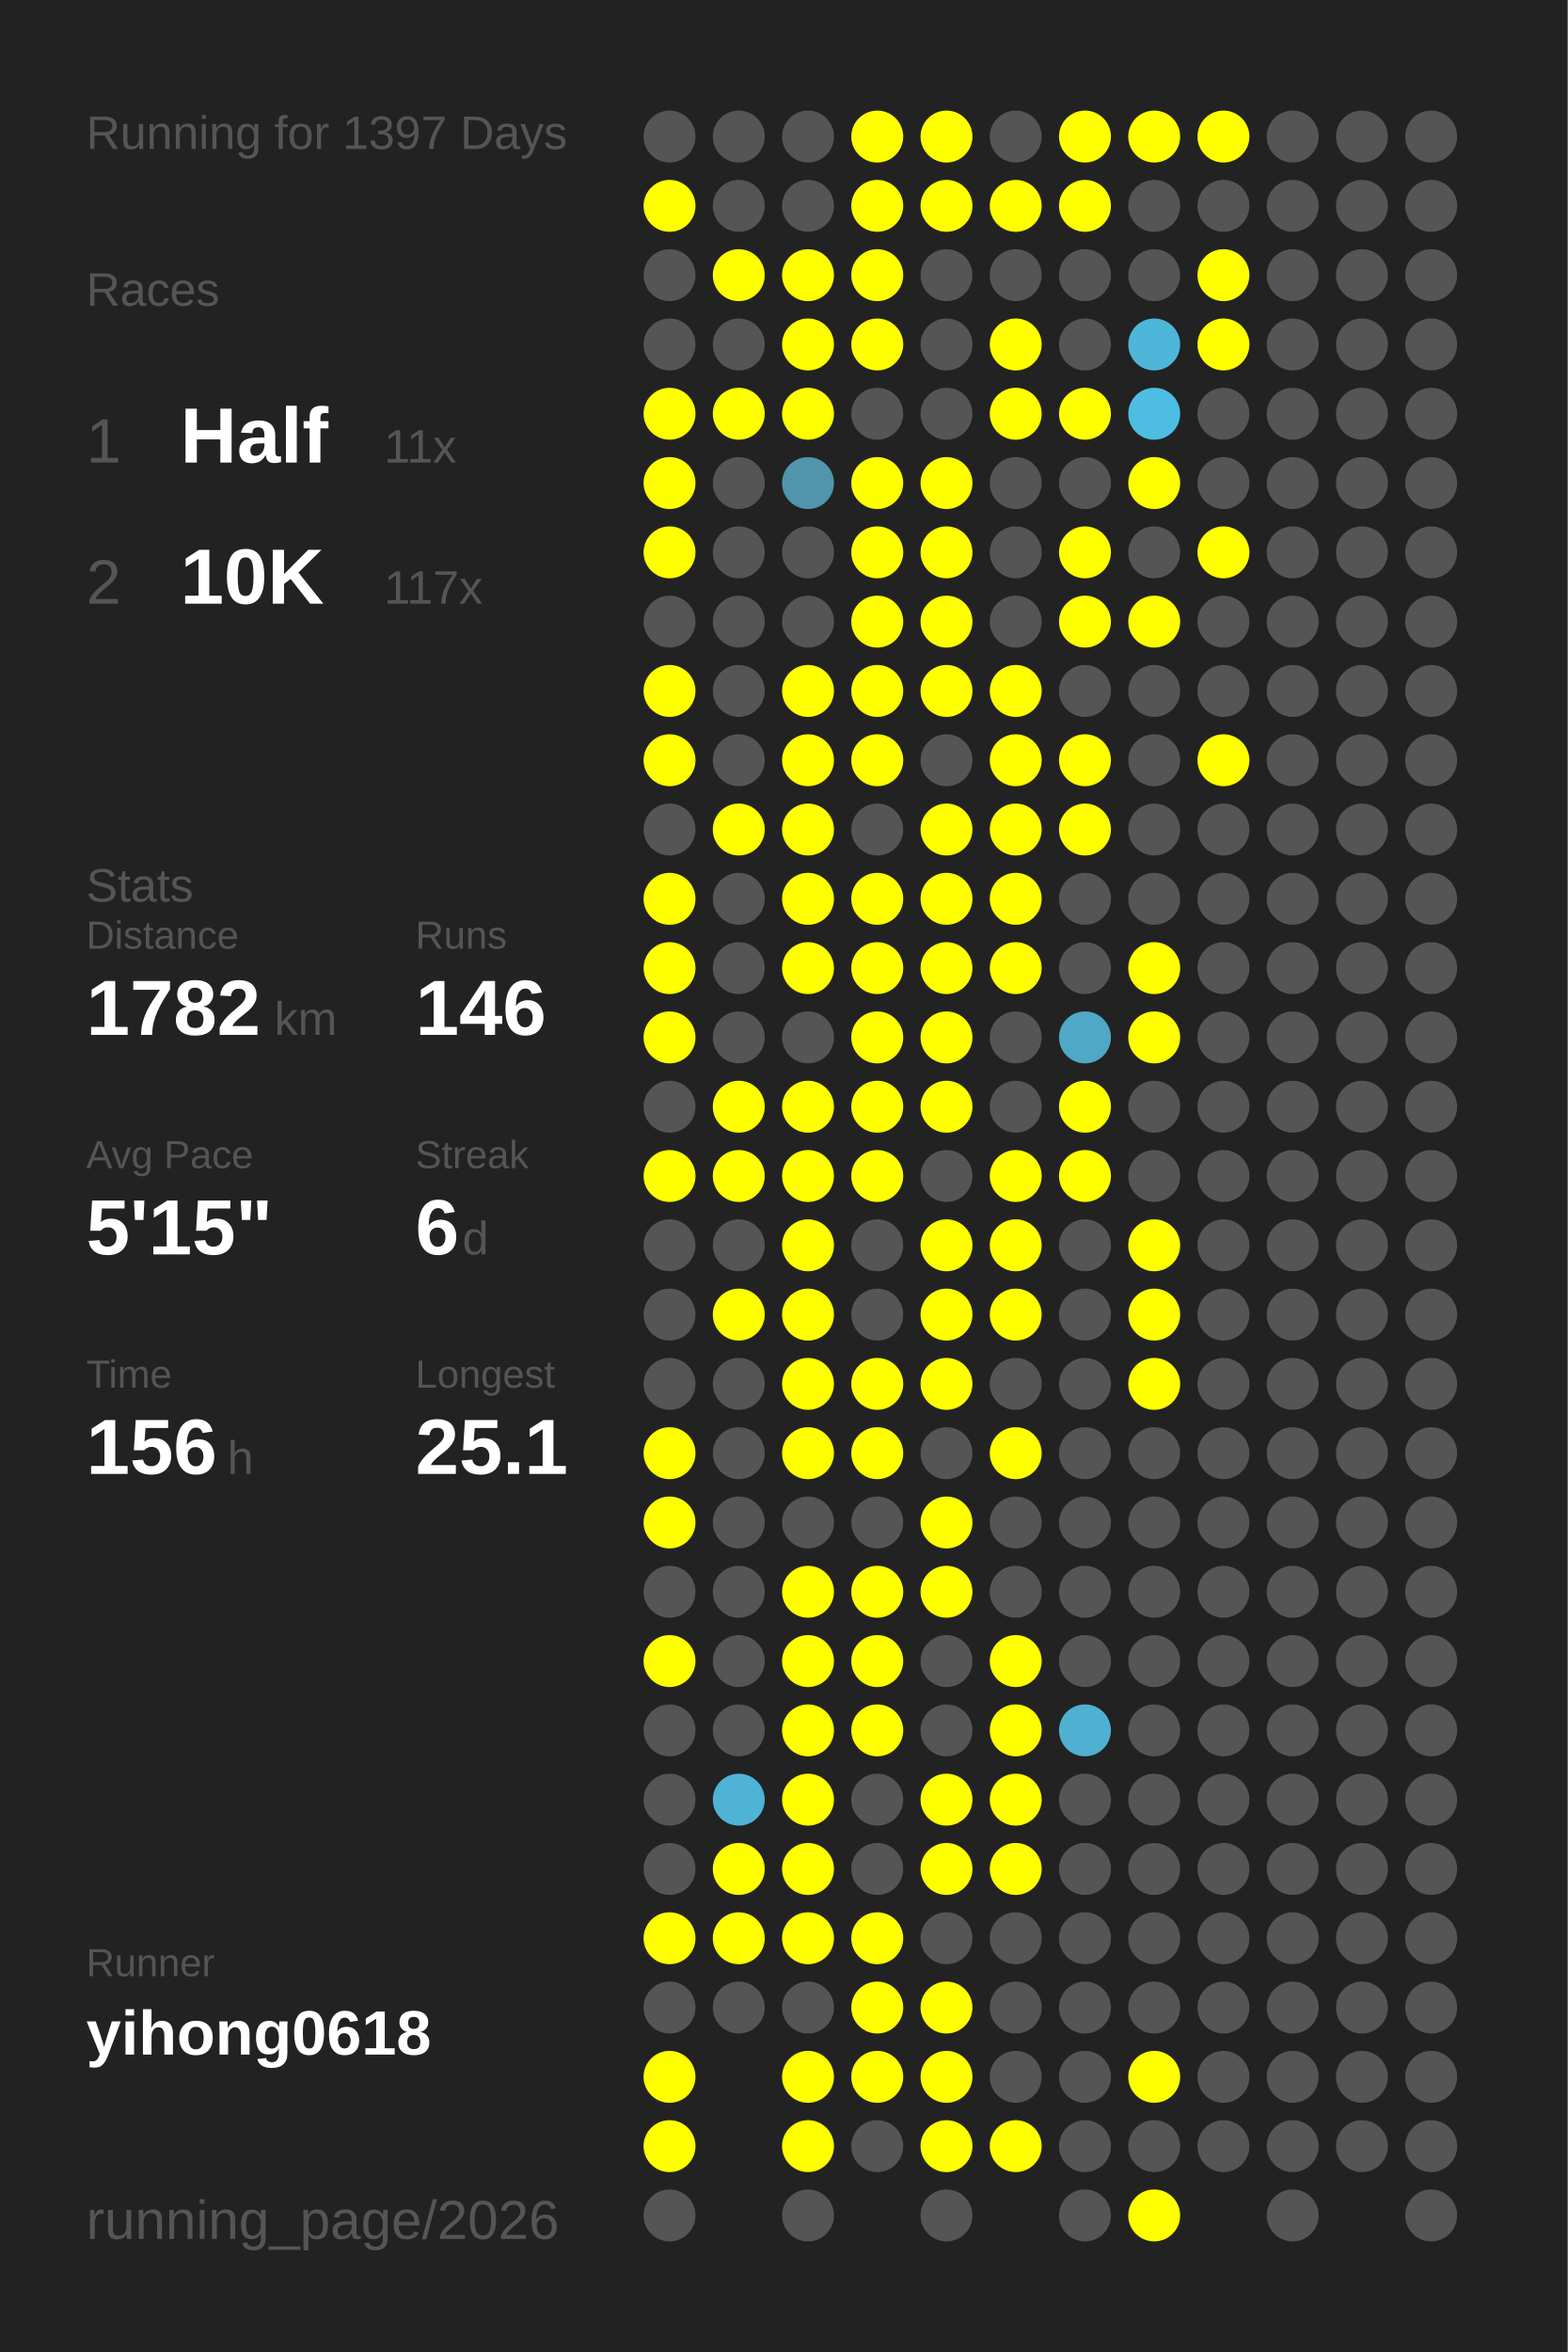
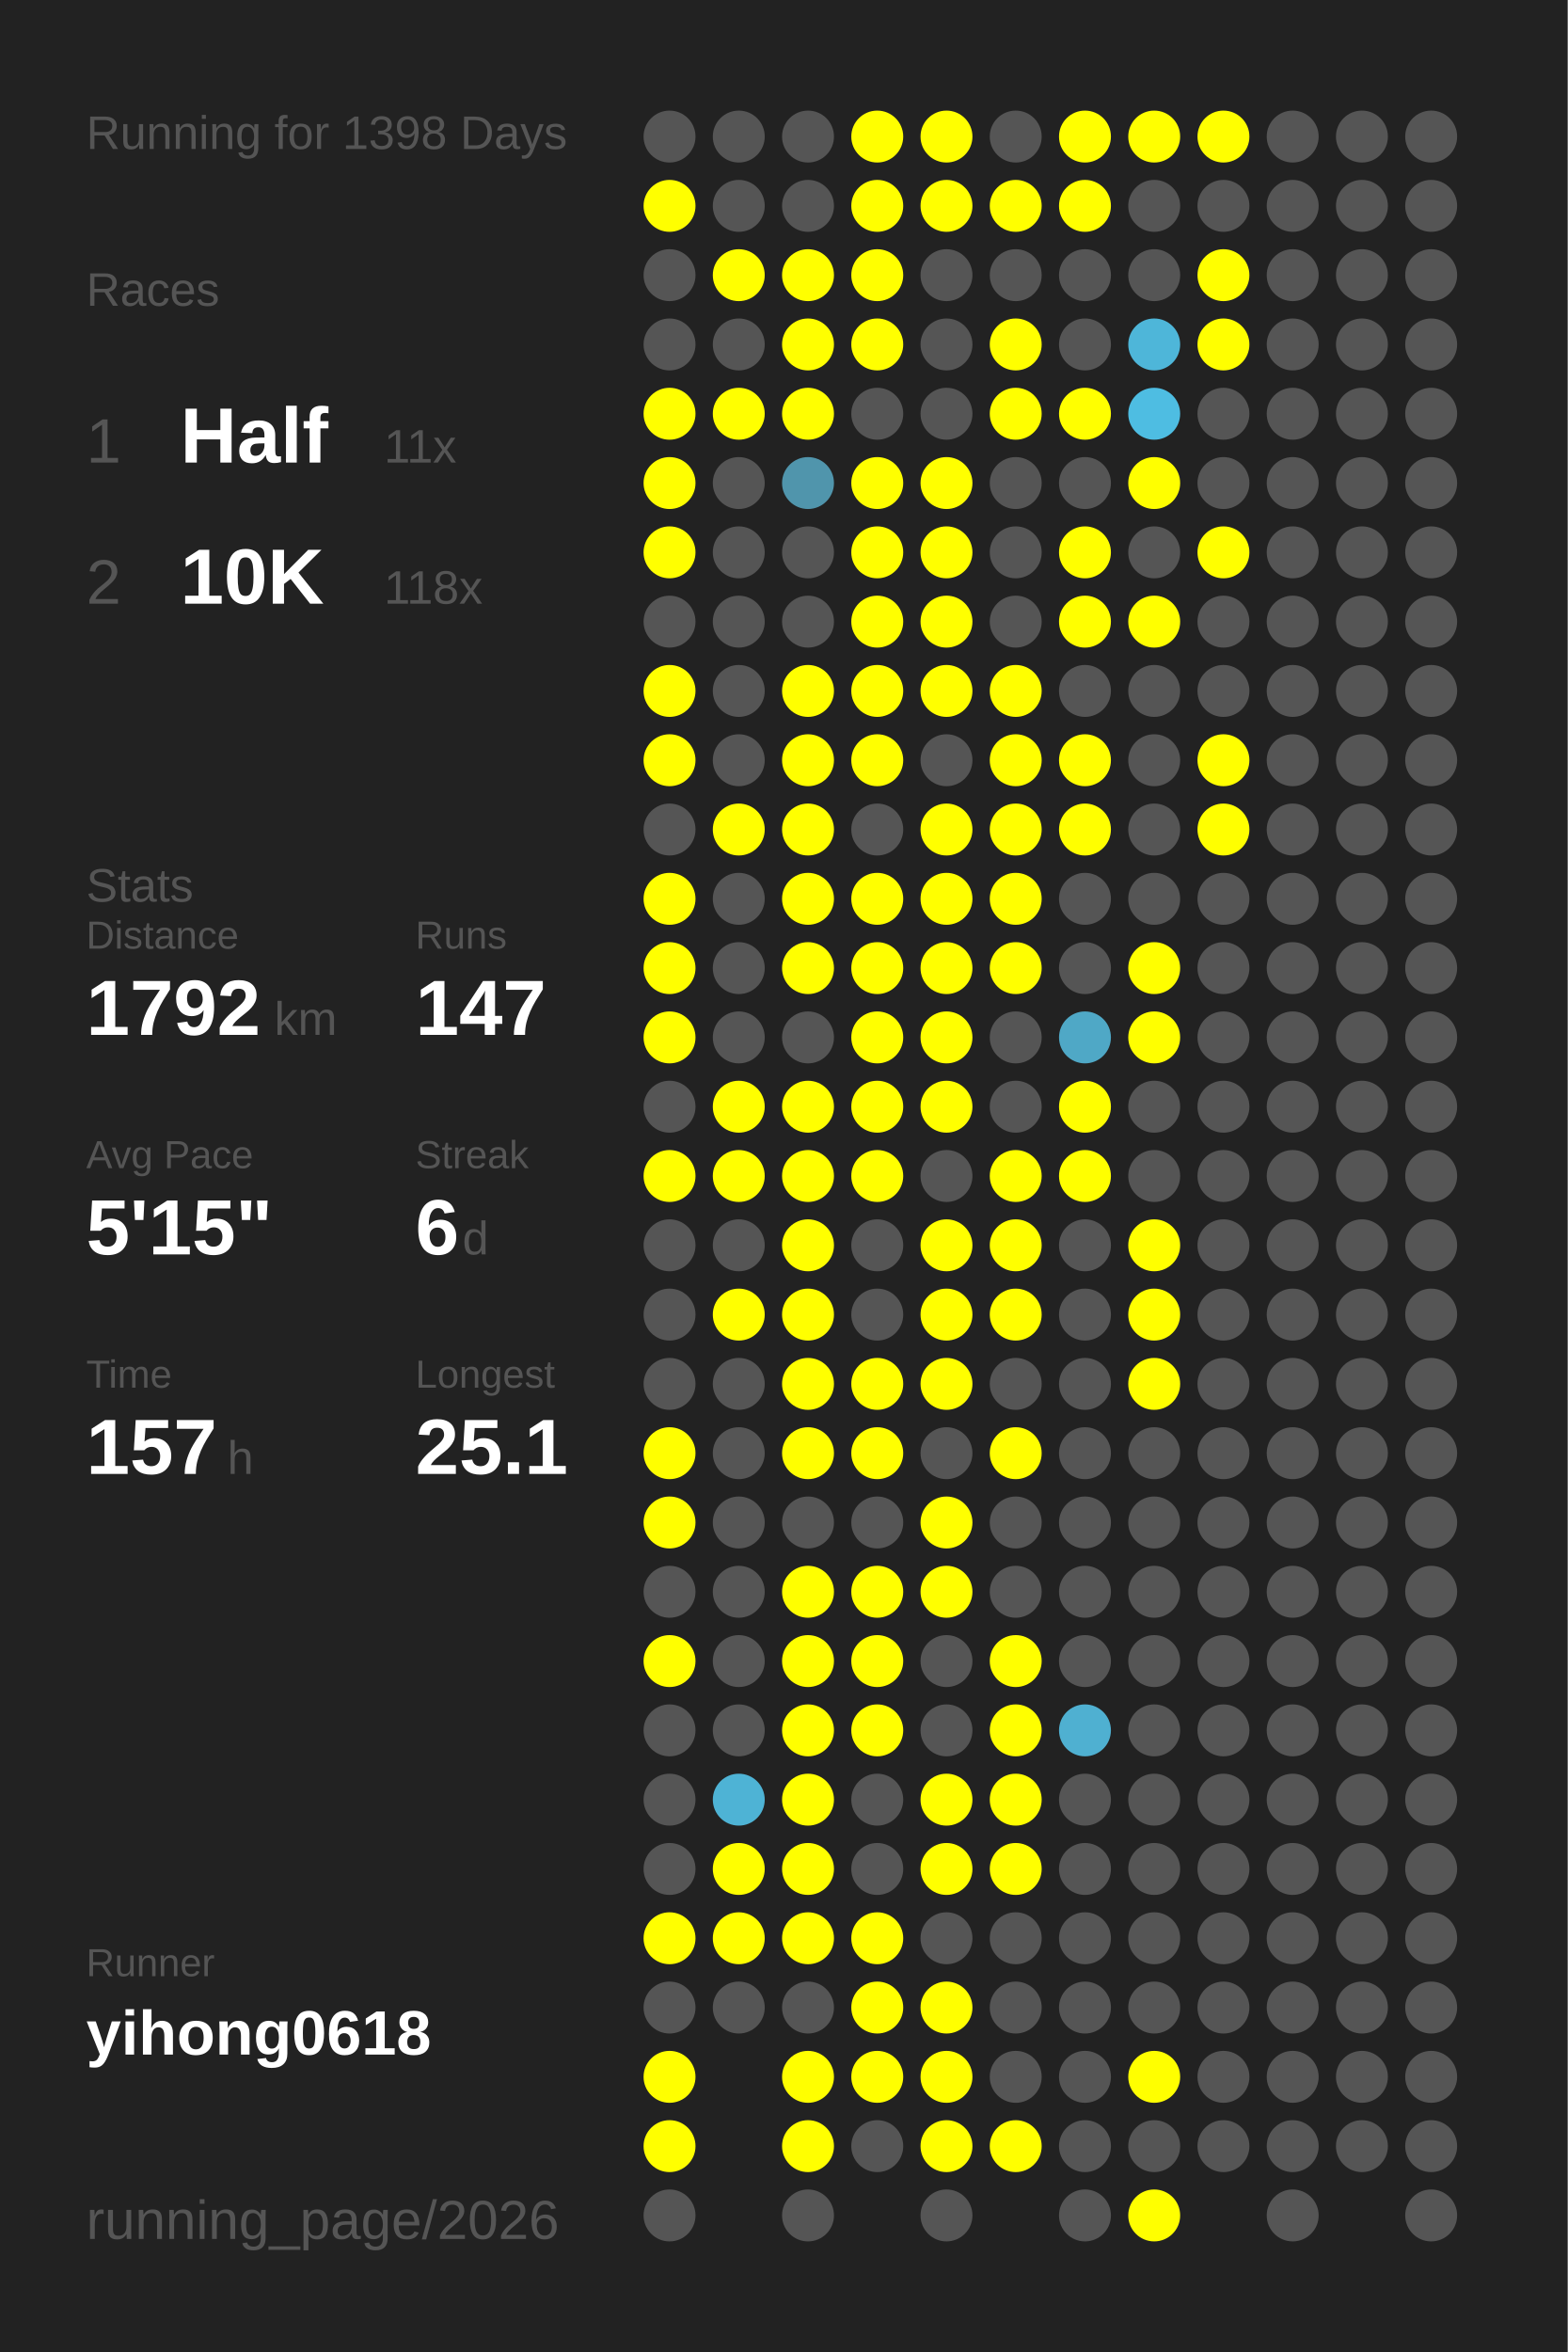
<svg xmlns="http://www.w3.org/2000/svg" baseProfile="full" height="300mm" version="1.1" viewBox="0,0,200,300" width="200mm">
  <defs />
  <rect fill="#222222" height="300" width="200" x="0" y="0" />
-   <text fill="#555555" style="font-size:6px; font-family:Arial;" x="11" y="19">Running for 1397 Days</text>
+   <text fill="#555555" style="font-size:6px; font-family:Arial;" x="11" y="19">Running for 1398 Days</text>
  <text fill="#555555" style="font-size:6px; font-family:Arial;" x="11" y="39">Races</text>
  <text fill="#555555" style="font-size:8px; font-family:Arial;" x="11" y="59">1</text>
  <text fill="#FFFFFF" style="font-size:10px; font-family:Arial; font-weight:bold;" x="23" y="59">Half</text>
  <text fill="#555555" style="font-size:6px; font-family:Arial;" x="49" y="59">11x</text>
  <text fill="#555555" style="font-size:8px; font-family:Arial;" x="11" y="77">2</text>
  <text fill="#FFFFFF" style="font-size:10px; font-family:Arial; font-weight:bold;" x="23" y="77">10K</text>
-   <text fill="#555555" style="font-size:6px; font-family:Arial;" x="49" y="77">117x</text>
+   <text fill="#555555" style="font-size:6px; font-family:Arial;" x="49" y="77">118x</text>
  <text fill="#555555" style="font-size:6px; font-family:Arial;" x="11" y="115">Stats</text>
  <text fill="#555555" style="font-size:5px; font-family:Arial;" x="11" y="121">Distance</text>
-   <text fill="#FFFFFF" style="font-size:10px; font-family:Arial; font-weight:bold;" x="11" y="132">1782</text>
+   <text fill="#FFFFFF" style="font-size:10px; font-family:Arial; font-weight:bold;" x="11" y="132">1792</text>
  <text fill="#555555" style="font-size:6px; font-family:Arial;" x="35" y="132">km</text>
  <text fill="#555555" style="font-size:5px; font-family:Arial;" x="53" y="121">Runs</text>
-   <text fill="#FFFFFF" style="font-size:10px; font-family:Arial; font-weight:bold;" x="53" y="132">146</text>
+   <text fill="#FFFFFF" style="font-size:10px; font-family:Arial; font-weight:bold;" x="53" y="132">147</text>
  <text fill="#555555" style="font-size:5px; font-family:Arial;" x="11" y="149">Avg Pace</text>
  <text fill="#FFFFFF" style="font-size:10px; font-family:Arial; font-weight:bold;" x="11" y="160">5'15"</text>
  <text fill="#555555" style="font-size:5px; font-family:Arial;" x="53" y="149">Streak</text>
  <text fill="#FFFFFF" style="font-size:10px; font-family:Arial; font-weight:bold;" x="53" y="160">6</text>
  <text fill="#555555" style="font-size:6px; font-family:Arial;" x="59" y="160">d</text>
  <text fill="#555555" style="font-size:5px; font-family:Arial;" x="11" y="177">Time</text>
-   <text fill="#FFFFFF" style="font-size:10px; font-family:Arial; font-weight:bold;" x="11" y="188">156</text>
+   <text fill="#FFFFFF" style="font-size:10px; font-family:Arial; font-weight:bold;" x="11" y="188">157</text>
  <text fill="#555555" style="font-size:6px; font-family:Arial;" x="29" y="188">h</text>
  <text fill="#555555" style="font-size:5px; font-family:Arial;" x="53" y="177">Longest</text>
  <text fill="#FFFFFF" style="font-size:10px; font-family:Arial; font-weight:bold;" x="53" y="188">25.1</text>
  <text fill="#555555" style="font-size:5px; font-family:Arial;" x="11" y="252.065">Runner</text>
  <text fill="#FFFFFF" style="font-size:8px; font-family:Arial; font-weight:bold;" x="11" y="262.065">yihong0618</text>
  <text fill="#555555" style="font-size:7px; font-family:Arial;" x="11" y="285.581">running_page/2026</text>
  <circle cx="85.417" cy="17.419" fill="#555555" r="3.312" />
  <circle cx="85.417" cy="26.258" fill="#FFFF00" r="3.312" />
  <circle cx="85.417" cy="35.097" fill="#555555" r="3.312" />
  <circle cx="85.417" cy="43.935" fill="#555555" r="3.312" />
  <circle cx="85.417" cy="52.774" fill="#FFFF00" r="3.312" />
  <circle cx="85.417" cy="61.613" fill="#FFFF00" r="3.312" />
  <circle cx="85.417" cy="70.452" fill="#FFFF00" r="3.312" />
  <circle cx="85.417" cy="79.29" fill="#555555" r="3.312" />
  <circle cx="85.417" cy="88.129" fill="#FFFF00" r="3.312" />
  <circle cx="85.417" cy="96.968" fill="#FFFF00" r="3.312" />
  <circle cx="85.417" cy="105.806" fill="#555555" r="3.312" />
  <circle cx="85.417" cy="114.645" fill="#FFFF00" r="3.312" />
  <circle cx="85.417" cy="123.484" fill="#FFFF00" r="3.312" />
  <circle cx="85.417" cy="132.323" fill="#FFFF00" r="3.312" />
  <circle cx="85.417" cy="141.161" fill="#555555" r="3.312" />
  <circle cx="85.417" cy="150" fill="#FFFF00" r="3.312" />
  <circle cx="85.417" cy="158.839" fill="#555555" r="3.312" />
  <circle cx="85.417" cy="167.677" fill="#555555" r="3.312" />
  <circle cx="85.417" cy="176.516" fill="#555555" r="3.312" />
  <circle cx="85.417" cy="185.355" fill="#FFFF00" r="3.312" />
  <circle cx="85.417" cy="194.194" fill="#FFFF00" r="3.312" />
  <circle cx="85.417" cy="203.032" fill="#555555" r="3.312" />
  <circle cx="85.417" cy="211.871" fill="#FFFF00" r="3.312" />
  <circle cx="85.417" cy="220.71" fill="#555555" r="3.312" />
  <circle cx="85.417" cy="229.548" fill="#555555" r="3.312" />
  <circle cx="85.417" cy="238.387" fill="#555555" r="3.312" />
  <circle cx="85.417" cy="247.226" fill="#FFFF00" r="3.312" />
  <circle cx="85.417" cy="256.065" fill="#555555" r="3.312" />
  <circle cx="85.417" cy="264.903" fill="#FFFF00" r="3.312" />
  <circle cx="85.417" cy="273.742" fill="#FFFF00" r="3.312" />
  <circle cx="85.417" cy="282.581" fill="#555555" r="3.312" />
  <circle cx="94.25" cy="17.419" fill="#555555" r="3.312" />
  <circle cx="94.25" cy="26.258" fill="#555555" r="3.312" />
  <circle cx="94.25" cy="35.097" fill="#FFFF00" r="3.312" />
  <circle cx="94.25" cy="43.935" fill="#555555" r="3.312" />
  <circle cx="94.25" cy="52.774" fill="#FFFF00" r="3.312" />
  <circle cx="94.25" cy="61.613" fill="#555555" r="3.312" />
  <circle cx="94.25" cy="70.452" fill="#555555" r="3.312" />
  <circle cx="94.25" cy="79.29" fill="#555555" r="3.312" />
  <circle cx="94.25" cy="88.129" fill="#555555" r="3.312" />
  <circle cx="94.25" cy="96.968" fill="#555555" r="3.312" />
  <circle cx="94.25" cy="105.806" fill="#FFFF00" r="3.312" />
  <circle cx="94.25" cy="114.645" fill="#555555" r="3.312" />
  <circle cx="94.25" cy="123.484" fill="#555555" r="3.312" />
  <circle cx="94.25" cy="132.323" fill="#555555" r="3.312" />
  <circle cx="94.25" cy="141.161" fill="#FFFF00" r="3.312" />
  <circle cx="94.25" cy="150" fill="#FFFF00" r="3.312" />
  <circle cx="94.25" cy="158.839" fill="#555555" r="3.312" />
  <circle cx="94.25" cy="167.677" fill="#FFFF00" r="3.312" />
  <circle cx="94.25" cy="176.516" fill="#555555" r="3.312" />
  <circle cx="94.25" cy="185.355" fill="#555555" r="3.312" />
  <circle cx="94.25" cy="194.194" fill="#555555" r="3.312" />
  <circle cx="94.25" cy="203.032" fill="#555555" r="3.312" />
  <circle cx="94.25" cy="211.871" fill="#555555" r="3.312" />
  <circle cx="94.25" cy="220.71" fill="#555555" r="3.312" />
  <circle cx="94.25" cy="229.548" fill="#4eb3d5" r="3.312" />
  <circle cx="94.25" cy="238.387" fill="#FFFF00" r="3.312" />
  <circle cx="94.25" cy="247.226" fill="#FFFF00" r="3.312" />
  <circle cx="94.25" cy="256.065" fill="#555555" r="3.312" />
  <circle cx="103.083" cy="17.419" fill="#555555" r="3.312" />
  <circle cx="103.083" cy="26.258" fill="#555555" r="3.312" />
  <circle cx="103.083" cy="35.097" fill="#FFFF00" r="3.312" />
  <circle cx="103.083" cy="43.935" fill="#FFFF00" r="3.312" />
  <circle cx="103.083" cy="52.774" fill="#FFFF00" r="3.312" />
  <circle cx="103.083" cy="61.613" fill="#5095ac" r="3.312" />
  <circle cx="103.083" cy="70.452" fill="#555555" r="3.312" />
  <circle cx="103.083" cy="79.29" fill="#555555" r="3.312" />
  <circle cx="103.083" cy="88.129" fill="#FFFF00" r="3.312" />
  <circle cx="103.083" cy="96.968" fill="#FFFF00" r="3.312" />
  <circle cx="103.083" cy="105.806" fill="#FFFF00" r="3.312" />
  <circle cx="103.083" cy="114.645" fill="#FFFF00" r="3.312" />
  <circle cx="103.083" cy="123.484" fill="#FFFF00" r="3.312" />
  <circle cx="103.083" cy="132.323" fill="#555555" r="3.312" />
  <circle cx="103.083" cy="141.161" fill="#FFFF00" r="3.312" />
  <circle cx="103.083" cy="150" fill="#FFFF00" r="3.312" />
  <circle cx="103.083" cy="158.839" fill="#FFFF00" r="3.312" />
  <circle cx="103.083" cy="167.677" fill="#FFFF00" r="3.312" />
  <circle cx="103.083" cy="176.516" fill="#FFFF00" r="3.312" />
  <circle cx="103.083" cy="185.355" fill="#FFFF00" r="3.312" />
  <circle cx="103.083" cy="194.194" fill="#555555" r="3.312" />
  <circle cx="103.083" cy="203.032" fill="#FFFF00" r="3.312" />
  <circle cx="103.083" cy="211.871" fill="#FFFF00" r="3.312" />
  <circle cx="103.083" cy="220.71" fill="#FFFF00" r="3.312" />
  <circle cx="103.083" cy="229.548" fill="#FFFF00" r="3.312" />
  <circle cx="103.083" cy="238.387" fill="#FFFF00" r="3.312" />
  <circle cx="103.083" cy="247.226" fill="#FFFF00" r="3.312" />
  <circle cx="103.083" cy="256.065" fill="#555555" r="3.312" />
  <circle cx="103.083" cy="264.903" fill="#FFFF00" r="3.312" />
  <circle cx="103.083" cy="273.742" fill="#FFFF00" r="3.312" />
  <circle cx="103.083" cy="282.581" fill="#555555" r="3.312" />
  <circle cx="111.917" cy="17.419" fill="#FFFF00" r="3.312" />
  <circle cx="111.917" cy="26.258" fill="#FFFF00" r="3.312" />
  <circle cx="111.917" cy="35.097" fill="#FFFF00" r="3.312" />
  <circle cx="111.917" cy="43.935" fill="#FFFF00" r="3.312" />
  <circle cx="111.917" cy="52.774" fill="#555555" r="3.312" />
  <circle cx="111.917" cy="61.613" fill="#FFFF00" r="3.312" />
  <circle cx="111.917" cy="70.452" fill="#FFFF00" r="3.312" />
  <circle cx="111.917" cy="79.29" fill="#FFFF00" r="3.312" />
  <circle cx="111.917" cy="88.129" fill="#FFFF00" r="3.312" />
  <circle cx="111.917" cy="96.968" fill="#FFFF00" r="3.312" />
  <circle cx="111.917" cy="105.806" fill="#555555" r="3.312" />
  <circle cx="111.917" cy="114.645" fill="#FFFF00" r="3.312" />
  <circle cx="111.917" cy="123.484" fill="#FFFF00" r="3.312" />
  <circle cx="111.917" cy="132.323" fill="#FFFF00" r="3.312" />
  <circle cx="111.917" cy="141.161" fill="#FFFF00" r="3.312" />
  <circle cx="111.917" cy="150" fill="#FFFF00" r="3.312" />
  <circle cx="111.917" cy="158.839" fill="#555555" r="3.312" />
  <circle cx="111.917" cy="167.677" fill="#555555" r="3.312" />
  <circle cx="111.917" cy="176.516" fill="#FFFF00" r="3.312" />
  <circle cx="111.917" cy="185.355" fill="#FFFF00" r="3.312" />
  <circle cx="111.917" cy="194.194" fill="#555555" r="3.312" />
  <circle cx="111.917" cy="203.032" fill="#FFFF00" r="3.312" />
  <circle cx="111.917" cy="211.871" fill="#FFFF00" r="3.312" />
  <circle cx="111.917" cy="220.71" fill="#FFFF00" r="3.312" />
  <circle cx="111.917" cy="229.548" fill="#555555" r="3.312" />
  <circle cx="111.917" cy="238.387" fill="#555555" r="3.312" />
  <circle cx="111.917" cy="247.226" fill="#FFFF00" r="3.312" />
  <circle cx="111.917" cy="256.065" fill="#FFFF00" r="3.312" />
  <circle cx="111.917" cy="264.903" fill="#FFFF00" r="3.312" />
  <circle cx="111.917" cy="273.742" fill="#555555" r="3.312" />
  <circle cx="120.75" cy="17.419" fill="#FFFF00" r="3.312" />
  <circle cx="120.75" cy="26.258" fill="#FFFF00" r="3.312" />
  <circle cx="120.75" cy="35.097" fill="#555555" r="3.312" />
  <circle cx="120.75" cy="43.935" fill="#555555" r="3.312" />
  <circle cx="120.75" cy="52.774" fill="#555555" r="3.312" />
  <circle cx="120.75" cy="61.613" fill="#FFFF00" r="3.312" />
  <circle cx="120.75" cy="70.452" fill="#FFFF00" r="3.312" />
  <circle cx="120.75" cy="79.29" fill="#FFFF00" r="3.312" />
  <circle cx="120.75" cy="88.129" fill="#FFFF00" r="3.312" />
  <circle cx="120.75" cy="96.968" fill="#555555" r="3.312" />
  <circle cx="120.75" cy="105.806" fill="#FFFF00" r="3.312" />
  <circle cx="120.75" cy="114.645" fill="#FFFF00" r="3.312" />
  <circle cx="120.75" cy="123.484" fill="#FFFF00" r="3.312" />
  <circle cx="120.75" cy="132.323" fill="#FFFF00" r="3.312" />
  <circle cx="120.75" cy="141.161" fill="#FFFF00" r="3.312" />
  <circle cx="120.75" cy="150" fill="#555555" r="3.312" />
  <circle cx="120.75" cy="158.839" fill="#FFFF00" r="3.312" />
  <circle cx="120.75" cy="167.677" fill="#FFFF00" r="3.312" />
  <circle cx="120.75" cy="176.516" fill="#FFFF00" r="3.312" />
  <circle cx="120.75" cy="185.355" fill="#555555" r="3.312" />
  <circle cx="120.75" cy="194.194" fill="#FFFF00" r="3.312" />
  <circle cx="120.75" cy="203.032" fill="#FFFF00" r="3.312" />
  <circle cx="120.75" cy="211.871" fill="#555555" r="3.312" />
  <circle cx="120.75" cy="220.71" fill="#555555" r="3.312" />
  <circle cx="120.75" cy="229.548" fill="#FFFF00" r="3.312" />
  <circle cx="120.75" cy="238.387" fill="#FFFF00" r="3.312" />
  <circle cx="120.75" cy="247.226" fill="#555555" r="3.312" />
  <circle cx="120.75" cy="256.065" fill="#FFFF00" r="3.312" />
  <circle cx="120.75" cy="264.903" fill="#FFFF00" r="3.312" />
  <circle cx="120.75" cy="273.742" fill="#FFFF00" r="3.312" />
  <circle cx="120.75" cy="282.581" fill="#555555" r="3.312" />
  <circle cx="129.583" cy="17.419" fill="#555555" r="3.312" />
  <circle cx="129.583" cy="26.258" fill="#FFFF00" r="3.312" />
  <circle cx="129.583" cy="35.097" fill="#555555" r="3.312" />
  <circle cx="129.583" cy="43.935" fill="#FFFF00" r="3.312" />
  <circle cx="129.583" cy="52.774" fill="#FFFF00" r="3.312" />
  <circle cx="129.583" cy="61.613" fill="#555555" r="3.312" />
  <circle cx="129.583" cy="70.452" fill="#555555" r="3.312" />
  <circle cx="129.583" cy="79.29" fill="#555555" r="3.312" />
  <circle cx="129.583" cy="88.129" fill="#FFFF00" r="3.312" />
  <circle cx="129.583" cy="96.968" fill="#FFFF00" r="3.312" />
  <circle cx="129.583" cy="105.806" fill="#FFFF00" r="3.312" />
  <circle cx="129.583" cy="114.645" fill="#FFFF00" r="3.312" />
  <circle cx="129.583" cy="123.484" fill="#FFFF00" r="3.312" />
  <circle cx="129.583" cy="132.323" fill="#555555" r="3.312" />
  <circle cx="129.583" cy="141.161" fill="#555555" r="3.312" />
  <circle cx="129.583" cy="150" fill="#FFFF00" r="3.312" />
  <circle cx="129.583" cy="158.839" fill="#FFFF00" r="3.312" />
  <circle cx="129.583" cy="167.677" fill="#FFFF00" r="3.312" />
  <circle cx="129.583" cy="176.516" fill="#555555" r="3.312" />
  <circle cx="129.583" cy="185.355" fill="#FFFF00" r="3.312" />
  <circle cx="129.583" cy="194.194" fill="#555555" r="3.312" />
  <circle cx="129.583" cy="203.032" fill="#555555" r="3.312" />
  <circle cx="129.583" cy="211.871" fill="#FFFF00" r="3.312" />
  <circle cx="129.583" cy="220.71" fill="#FFFF00" r="3.312" />
  <circle cx="129.583" cy="229.548" fill="#FFFF00" r="3.312" />
  <circle cx="129.583" cy="238.387" fill="#FFFF00" r="3.312" />
  <circle cx="129.583" cy="247.226" fill="#555555" r="3.312" />
  <circle cx="129.583" cy="256.065" fill="#555555" r="3.312" />
  <circle cx="129.583" cy="264.903" fill="#555555" r="3.312" />
  <circle cx="129.583" cy="273.742" fill="#FFFF00" r="3.312" />
  <circle cx="138.417" cy="17.419" fill="#FFFF00" r="3.312" />
  <circle cx="138.417" cy="26.258" fill="#FFFF00" r="3.312" />
  <circle cx="138.417" cy="35.097" fill="#555555" r="3.312" />
  <circle cx="138.417" cy="43.935" fill="#555555" r="3.312" />
  <circle cx="138.417" cy="52.774" fill="#FFFF00" r="3.312" />
  <circle cx="138.417" cy="61.613" fill="#555555" r="3.312" />
  <circle cx="138.417" cy="70.452" fill="#FFFF00" r="3.312" />
  <circle cx="138.417" cy="79.29" fill="#FFFF00" r="3.312" />
  <circle cx="138.417" cy="88.129" fill="#555555" r="3.312" />
  <circle cx="138.417" cy="96.968" fill="#FFFF00" r="3.312" />
  <circle cx="138.417" cy="105.806" fill="#FFFF00" r="3.312" />
  <circle cx="138.417" cy="114.645" fill="#555555" r="3.312" />
  <circle cx="138.417" cy="123.484" fill="#555555" r="3.312" />
  <circle cx="138.417" cy="132.323" fill="#4fa8c6" r="3.312" />
  <circle cx="138.417" cy="141.161" fill="#FFFF00" r="3.312" />
  <circle cx="138.417" cy="150" fill="#FFFF00" r="3.312" />
  <circle cx="138.417" cy="158.839" fill="#555555" r="3.312" />
  <circle cx="138.417" cy="167.677" fill="#555555" r="3.312" />
  <circle cx="138.417" cy="176.516" fill="#555555" r="3.312" />
  <circle cx="138.417" cy="185.355" fill="#555555" r="3.312" />
  <circle cx="138.417" cy="194.194" fill="#555555" r="3.312" />
  <circle cx="138.417" cy="203.032" fill="#555555" r="3.312" />
  <circle cx="138.417" cy="211.871" fill="#555555" r="3.312" />
  <circle cx="138.417" cy="220.71" fill="#4fb0d1" r="3.312" />
  <circle cx="138.417" cy="229.548" fill="#555555" r="3.312" />
  <circle cx="138.417" cy="238.387" fill="#555555" r="3.312" />
  <circle cx="138.417" cy="247.226" fill="#555555" r="3.312" />
  <circle cx="138.417" cy="256.065" fill="#555555" r="3.312" />
  <circle cx="138.417" cy="264.903" fill="#555555" r="3.312" />
  <circle cx="138.417" cy="273.742" fill="#555555" r="3.312" />
  <circle cx="138.417" cy="282.581" fill="#555555" r="3.312" />
  <circle cx="147.25" cy="17.419" fill="#FFFF00" r="3.312" />
  <circle cx="147.25" cy="26.258" fill="#555555" r="3.312" />
  <circle cx="147.25" cy="35.097" fill="#555555" r="3.312" />
  <circle cx="147.25" cy="43.935" fill="#4eb6d9" r="3.312" />
  <circle cx="147.25" cy="52.774" fill="#4ebde2" r="3.312" />
  <circle cx="147.25" cy="61.613" fill="#FFFF00" r="3.312" />
  <circle cx="147.25" cy="70.452" fill="#555555" r="3.312" />
  <circle cx="147.25" cy="79.29" fill="#FFFF00" r="3.312" />
  <circle cx="147.25" cy="88.129" fill="#555555" r="3.312" />
  <circle cx="147.25" cy="96.968" fill="#555555" r="3.312" />
  <circle cx="147.25" cy="105.806" fill="#555555" r="3.312" />
  <circle cx="147.25" cy="114.645" fill="#555555" r="3.312" />
  <circle cx="147.25" cy="123.484" fill="#FFFF00" r="3.312" />
  <circle cx="147.25" cy="132.323" fill="#FFFF00" r="3.312" />
  <circle cx="147.25" cy="141.161" fill="#555555" r="3.312" />
  <circle cx="147.25" cy="150" fill="#555555" r="3.312" />
  <circle cx="147.25" cy="158.839" fill="#FFFF00" r="3.312" />
  <circle cx="147.25" cy="167.677" fill="#FFFF00" r="3.312" />
  <circle cx="147.25" cy="176.516" fill="#FFFF00" r="3.312" />
  <circle cx="147.25" cy="185.355" fill="#555555" r="3.312" />
  <circle cx="147.25" cy="194.194" fill="#555555" r="3.312" />
  <circle cx="147.25" cy="203.032" fill="#555555" r="3.312" />
  <circle cx="147.25" cy="211.871" fill="#555555" r="3.312" />
  <circle cx="147.25" cy="220.71" fill="#555555" r="3.312" />
  <circle cx="147.25" cy="229.548" fill="#555555" r="3.312" />
  <circle cx="147.25" cy="238.387" fill="#555555" r="3.312" />
  <circle cx="147.25" cy="247.226" fill="#555555" r="3.312" />
  <circle cx="147.25" cy="256.065" fill="#555555" r="3.312" />
  <circle cx="147.25" cy="264.903" fill="#FFFF00" r="3.312" />
  <circle cx="147.25" cy="273.742" fill="#555555" r="3.312" />
  <circle cx="147.25" cy="282.581" fill="#FFFF00" r="3.312" />
  <circle cx="156.083" cy="17.419" fill="#FFFF00" r="3.312" />
  <circle cx="156.083" cy="26.258" fill="#555555" r="3.312" />
  <circle cx="156.083" cy="35.097" fill="#FFFF00" r="3.312" />
  <circle cx="156.083" cy="43.935" fill="#FFFF00" r="3.312" />
  <circle cx="156.083" cy="52.774" fill="#555555" r="3.312" />
  <circle cx="156.083" cy="61.613" fill="#555555" r="3.312" />
  <circle cx="156.083" cy="70.452" fill="#FFFF00" r="3.312" />
  <circle cx="156.083" cy="79.29" fill="#555555" r="3.312" />
  <circle cx="156.083" cy="88.129" fill="#555555" r="3.312" />
  <circle cx="156.083" cy="96.968" fill="#FFFF00" r="3.312" />
-   <circle cx="156.083" cy="105.806" fill="#555555" r="3.312" />
+   <circle cx="156.083" cy="105.806" fill="#FFFF00" r="3.312" />
  <circle cx="156.083" cy="114.645" fill="#555555" r="3.312" />
  <circle cx="156.083" cy="123.484" fill="#555555" r="3.312" />
  <circle cx="156.083" cy="132.323" fill="#555555" r="3.312" />
  <circle cx="156.083" cy="141.161" fill="#555555" r="3.312" />
  <circle cx="156.083" cy="150" fill="#555555" r="3.312" />
  <circle cx="156.083" cy="158.839" fill="#555555" r="3.312" />
  <circle cx="156.083" cy="167.677" fill="#555555" r="3.312" />
  <circle cx="156.083" cy="176.516" fill="#555555" r="3.312" />
  <circle cx="156.083" cy="185.355" fill="#555555" r="3.312" />
  <circle cx="156.083" cy="194.194" fill="#555555" r="3.312" />
  <circle cx="156.083" cy="203.032" fill="#555555" r="3.312" />
  <circle cx="156.083" cy="211.871" fill="#555555" r="3.312" />
  <circle cx="156.083" cy="220.71" fill="#555555" r="3.312" />
  <circle cx="156.083" cy="229.548" fill="#555555" r="3.312" />
  <circle cx="156.083" cy="238.387" fill="#555555" r="3.312" />
  <circle cx="156.083" cy="247.226" fill="#555555" r="3.312" />
  <circle cx="156.083" cy="256.065" fill="#555555" r="3.312" />
  <circle cx="156.083" cy="264.903" fill="#555555" r="3.312" />
  <circle cx="156.083" cy="273.742" fill="#555555" r="3.312" />
  <circle cx="164.917" cy="17.419" fill="#555555" r="3.312" />
  <circle cx="164.917" cy="26.258" fill="#555555" r="3.312" />
  <circle cx="164.917" cy="35.097" fill="#555555" r="3.312" />
  <circle cx="164.917" cy="43.935" fill="#555555" r="3.312" />
  <circle cx="164.917" cy="52.774" fill="#555555" r="3.312" />
  <circle cx="164.917" cy="61.613" fill="#555555" r="3.312" />
  <circle cx="164.917" cy="70.452" fill="#555555" r="3.312" />
  <circle cx="164.917" cy="79.29" fill="#555555" r="3.312" />
  <circle cx="164.917" cy="88.129" fill="#555555" r="3.312" />
  <circle cx="164.917" cy="96.968" fill="#555555" r="3.312" />
  <circle cx="164.917" cy="105.806" fill="#555555" r="3.312" />
  <circle cx="164.917" cy="114.645" fill="#555555" r="3.312" />
  <circle cx="164.917" cy="123.484" fill="#555555" r="3.312" />
  <circle cx="164.917" cy="132.323" fill="#555555" r="3.312" />
  <circle cx="164.917" cy="141.161" fill="#555555" r="3.312" />
  <circle cx="164.917" cy="150" fill="#555555" r="3.312" />
  <circle cx="164.917" cy="158.839" fill="#555555" r="3.312" />
  <circle cx="164.917" cy="167.677" fill="#555555" r="3.312" />
  <circle cx="164.917" cy="176.516" fill="#555555" r="3.312" />
  <circle cx="164.917" cy="185.355" fill="#555555" r="3.312" />
  <circle cx="164.917" cy="194.194" fill="#555555" r="3.312" />
  <circle cx="164.917" cy="203.032" fill="#555555" r="3.312" />
  <circle cx="164.917" cy="211.871" fill="#555555" r="3.312" />
  <circle cx="164.917" cy="220.71" fill="#555555" r="3.312" />
  <circle cx="164.917" cy="229.548" fill="#555555" r="3.312" />
  <circle cx="164.917" cy="238.387" fill="#555555" r="3.312" />
  <circle cx="164.917" cy="247.226" fill="#555555" r="3.312" />
  <circle cx="164.917" cy="256.065" fill="#555555" r="3.312" />
  <circle cx="164.917" cy="264.903" fill="#555555" r="3.312" />
  <circle cx="164.917" cy="273.742" fill="#555555" r="3.312" />
  <circle cx="164.917" cy="282.581" fill="#555555" r="3.312" />
  <circle cx="173.75" cy="17.419" fill="#555555" r="3.312" />
  <circle cx="173.75" cy="26.258" fill="#555555" r="3.312" />
  <circle cx="173.75" cy="35.097" fill="#555555" r="3.312" />
  <circle cx="173.75" cy="43.935" fill="#555555" r="3.312" />
  <circle cx="173.75" cy="52.774" fill="#555555" r="3.312" />
  <circle cx="173.75" cy="61.613" fill="#555555" r="3.312" />
  <circle cx="173.75" cy="70.452" fill="#555555" r="3.312" />
  <circle cx="173.75" cy="79.29" fill="#555555" r="3.312" />
  <circle cx="173.75" cy="88.129" fill="#555555" r="3.312" />
  <circle cx="173.75" cy="96.968" fill="#555555" r="3.312" />
  <circle cx="173.75" cy="105.806" fill="#555555" r="3.312" />
  <circle cx="173.75" cy="114.645" fill="#555555" r="3.312" />
  <circle cx="173.75" cy="123.484" fill="#555555" r="3.312" />
  <circle cx="173.75" cy="132.323" fill="#555555" r="3.312" />
  <circle cx="173.75" cy="141.161" fill="#555555" r="3.312" />
  <circle cx="173.75" cy="150" fill="#555555" r="3.312" />
  <circle cx="173.75" cy="158.839" fill="#555555" r="3.312" />
  <circle cx="173.75" cy="167.677" fill="#555555" r="3.312" />
  <circle cx="173.75" cy="176.516" fill="#555555" r="3.312" />
  <circle cx="173.75" cy="185.355" fill="#555555" r="3.312" />
  <circle cx="173.75" cy="194.194" fill="#555555" r="3.312" />
  <circle cx="173.75" cy="203.032" fill="#555555" r="3.312" />
  <circle cx="173.75" cy="211.871" fill="#555555" r="3.312" />
  <circle cx="173.75" cy="220.71" fill="#555555" r="3.312" />
  <circle cx="173.75" cy="229.548" fill="#555555" r="3.312" />
  <circle cx="173.75" cy="238.387" fill="#555555" r="3.312" />
  <circle cx="173.75" cy="247.226" fill="#555555" r="3.312" />
  <circle cx="173.75" cy="256.065" fill="#555555" r="3.312" />
  <circle cx="173.75" cy="264.903" fill="#555555" r="3.312" />
  <circle cx="173.75" cy="273.742" fill="#555555" r="3.312" />
  <circle cx="182.583" cy="17.419" fill="#555555" r="3.312" />
  <circle cx="182.583" cy="26.258" fill="#555555" r="3.312" />
  <circle cx="182.583" cy="35.097" fill="#555555" r="3.312" />
  <circle cx="182.583" cy="43.935" fill="#555555" r="3.312" />
  <circle cx="182.583" cy="52.774" fill="#555555" r="3.312" />
  <circle cx="182.583" cy="61.613" fill="#555555" r="3.312" />
  <circle cx="182.583" cy="70.452" fill="#555555" r="3.312" />
  <circle cx="182.583" cy="79.29" fill="#555555" r="3.312" />
  <circle cx="182.583" cy="88.129" fill="#555555" r="3.312" />
  <circle cx="182.583" cy="96.968" fill="#555555" r="3.312" />
  <circle cx="182.583" cy="105.806" fill="#555555" r="3.312" />
  <circle cx="182.583" cy="114.645" fill="#555555" r="3.312" />
  <circle cx="182.583" cy="123.484" fill="#555555" r="3.312" />
  <circle cx="182.583" cy="132.323" fill="#555555" r="3.312" />
  <circle cx="182.583" cy="141.161" fill="#555555" r="3.312" />
  <circle cx="182.583" cy="150" fill="#555555" r="3.312" />
  <circle cx="182.583" cy="158.839" fill="#555555" r="3.312" />
  <circle cx="182.583" cy="167.677" fill="#555555" r="3.312" />
  <circle cx="182.583" cy="176.516" fill="#555555" r="3.312" />
  <circle cx="182.583" cy="185.355" fill="#555555" r="3.312" />
  <circle cx="182.583" cy="194.194" fill="#555555" r="3.312" />
  <circle cx="182.583" cy="203.032" fill="#555555" r="3.312" />
  <circle cx="182.583" cy="211.871" fill="#555555" r="3.312" />
  <circle cx="182.583" cy="220.71" fill="#555555" r="3.312" />
  <circle cx="182.583" cy="229.548" fill="#555555" r="3.312" />
  <circle cx="182.583" cy="238.387" fill="#555555" r="3.312" />
  <circle cx="182.583" cy="247.226" fill="#555555" r="3.312" />
  <circle cx="182.583" cy="256.065" fill="#555555" r="3.312" />
  <circle cx="182.583" cy="264.903" fill="#555555" r="3.312" />
  <circle cx="182.583" cy="273.742" fill="#555555" r="3.312" />
  <circle cx="182.583" cy="282.581" fill="#555555" r="3.312" />
</svg>
